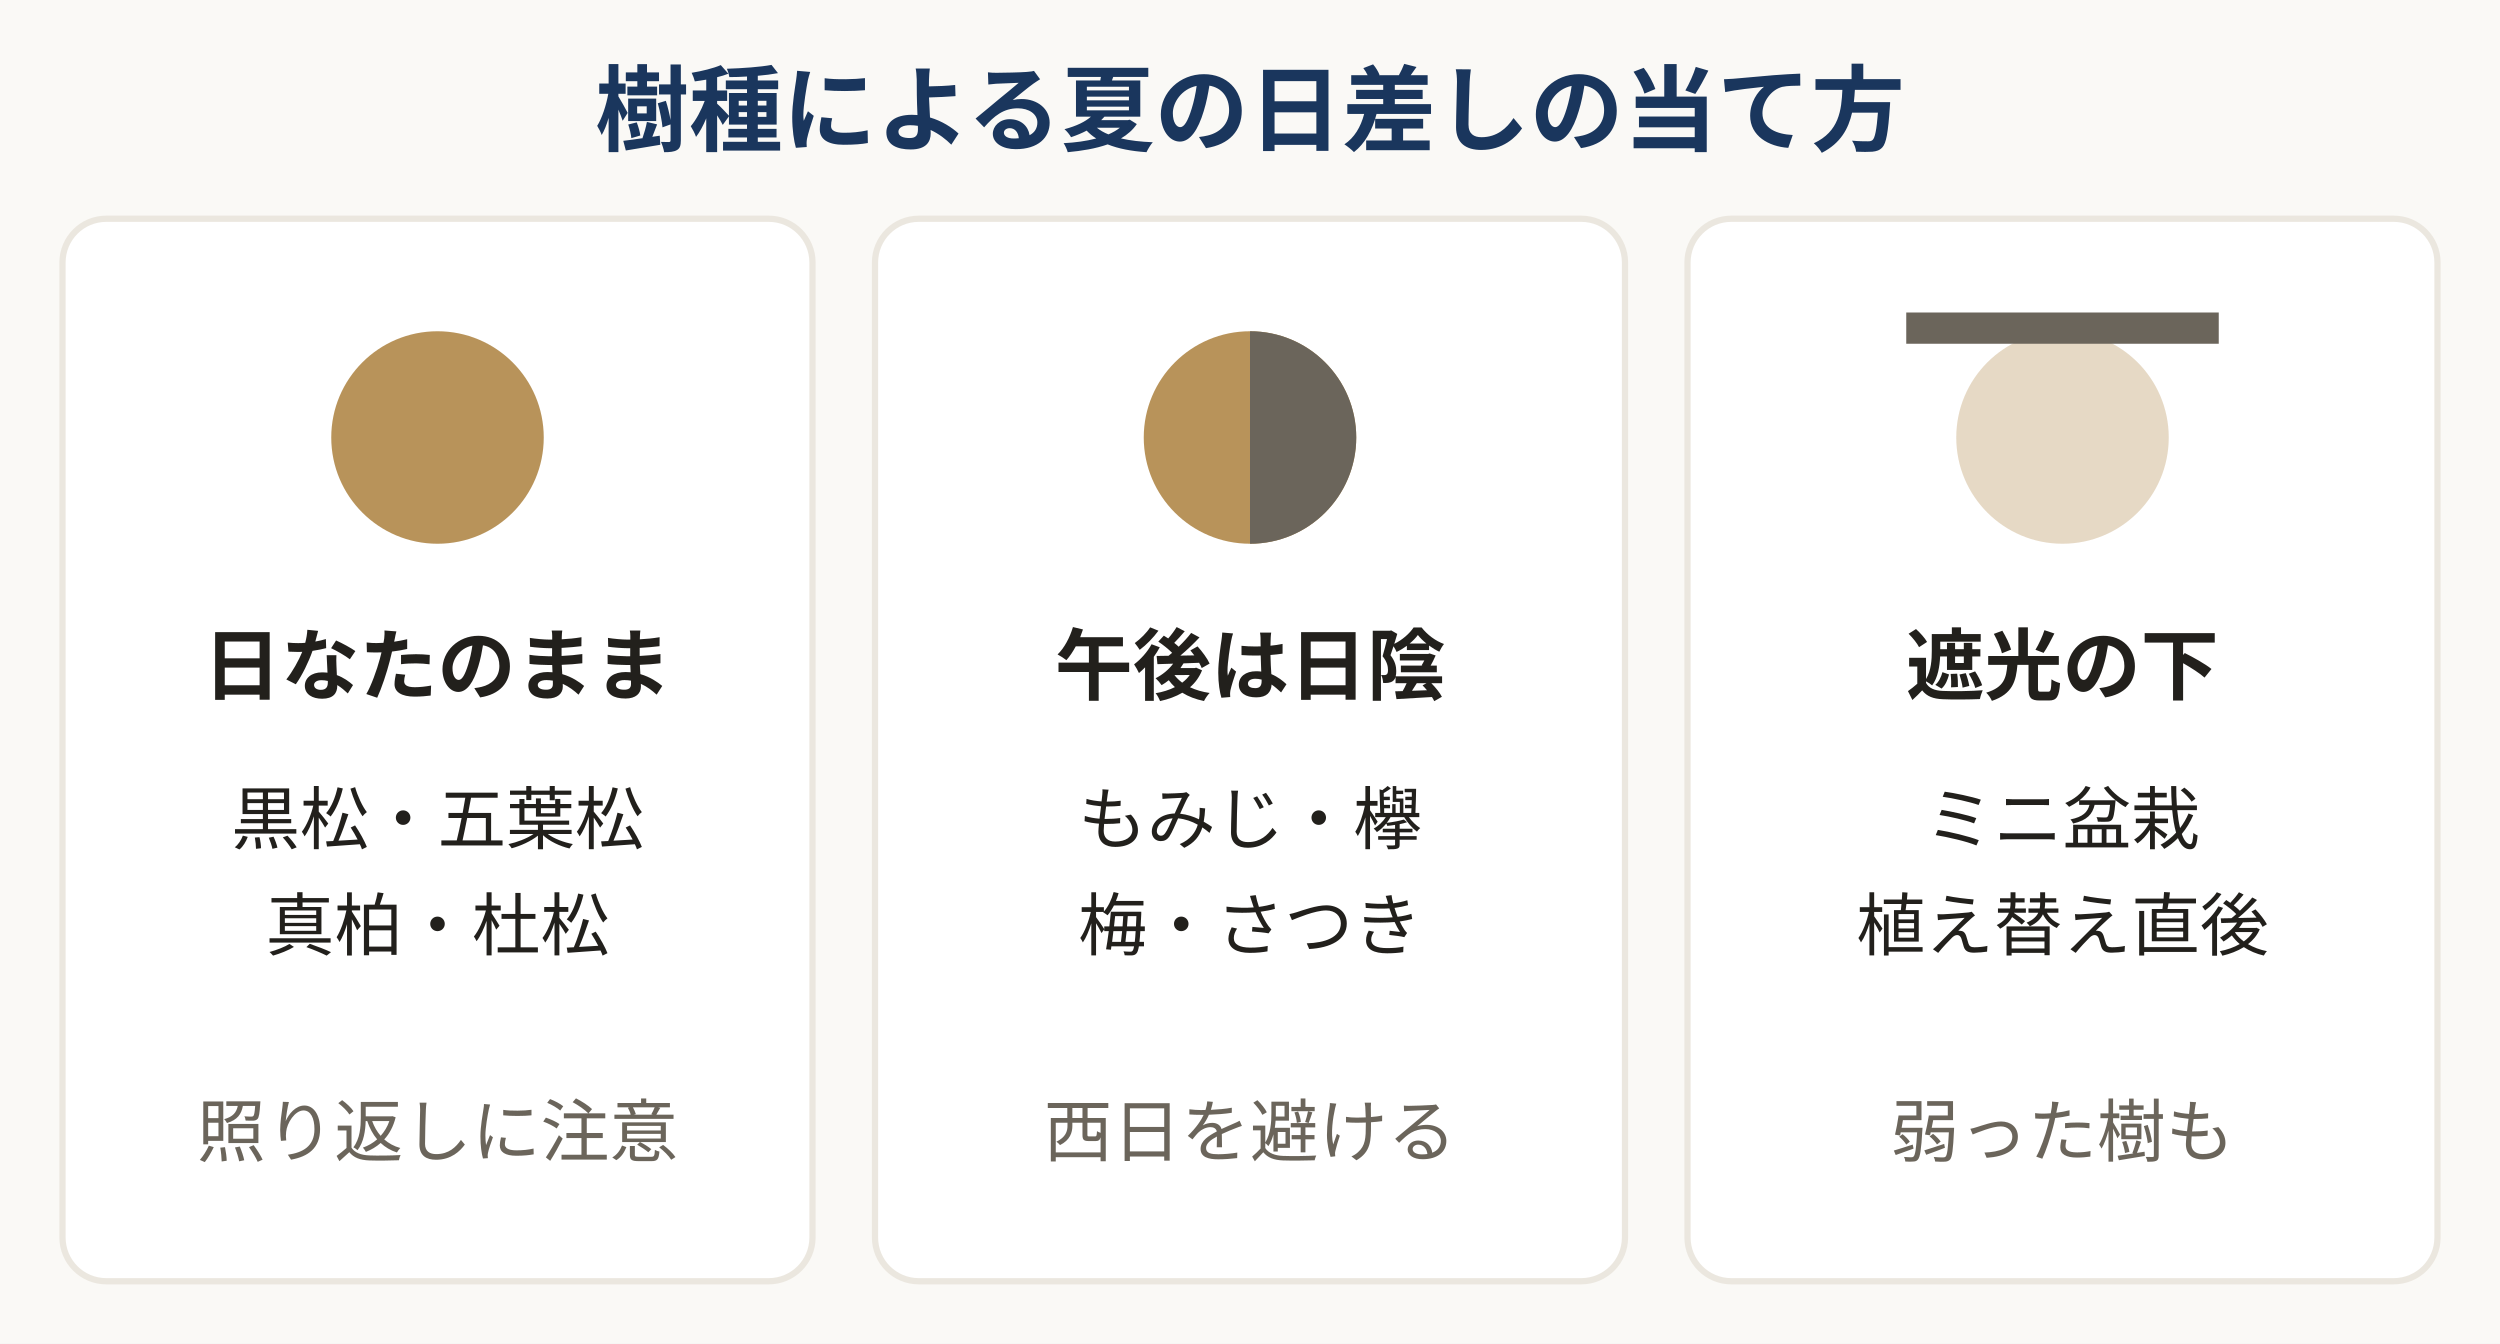
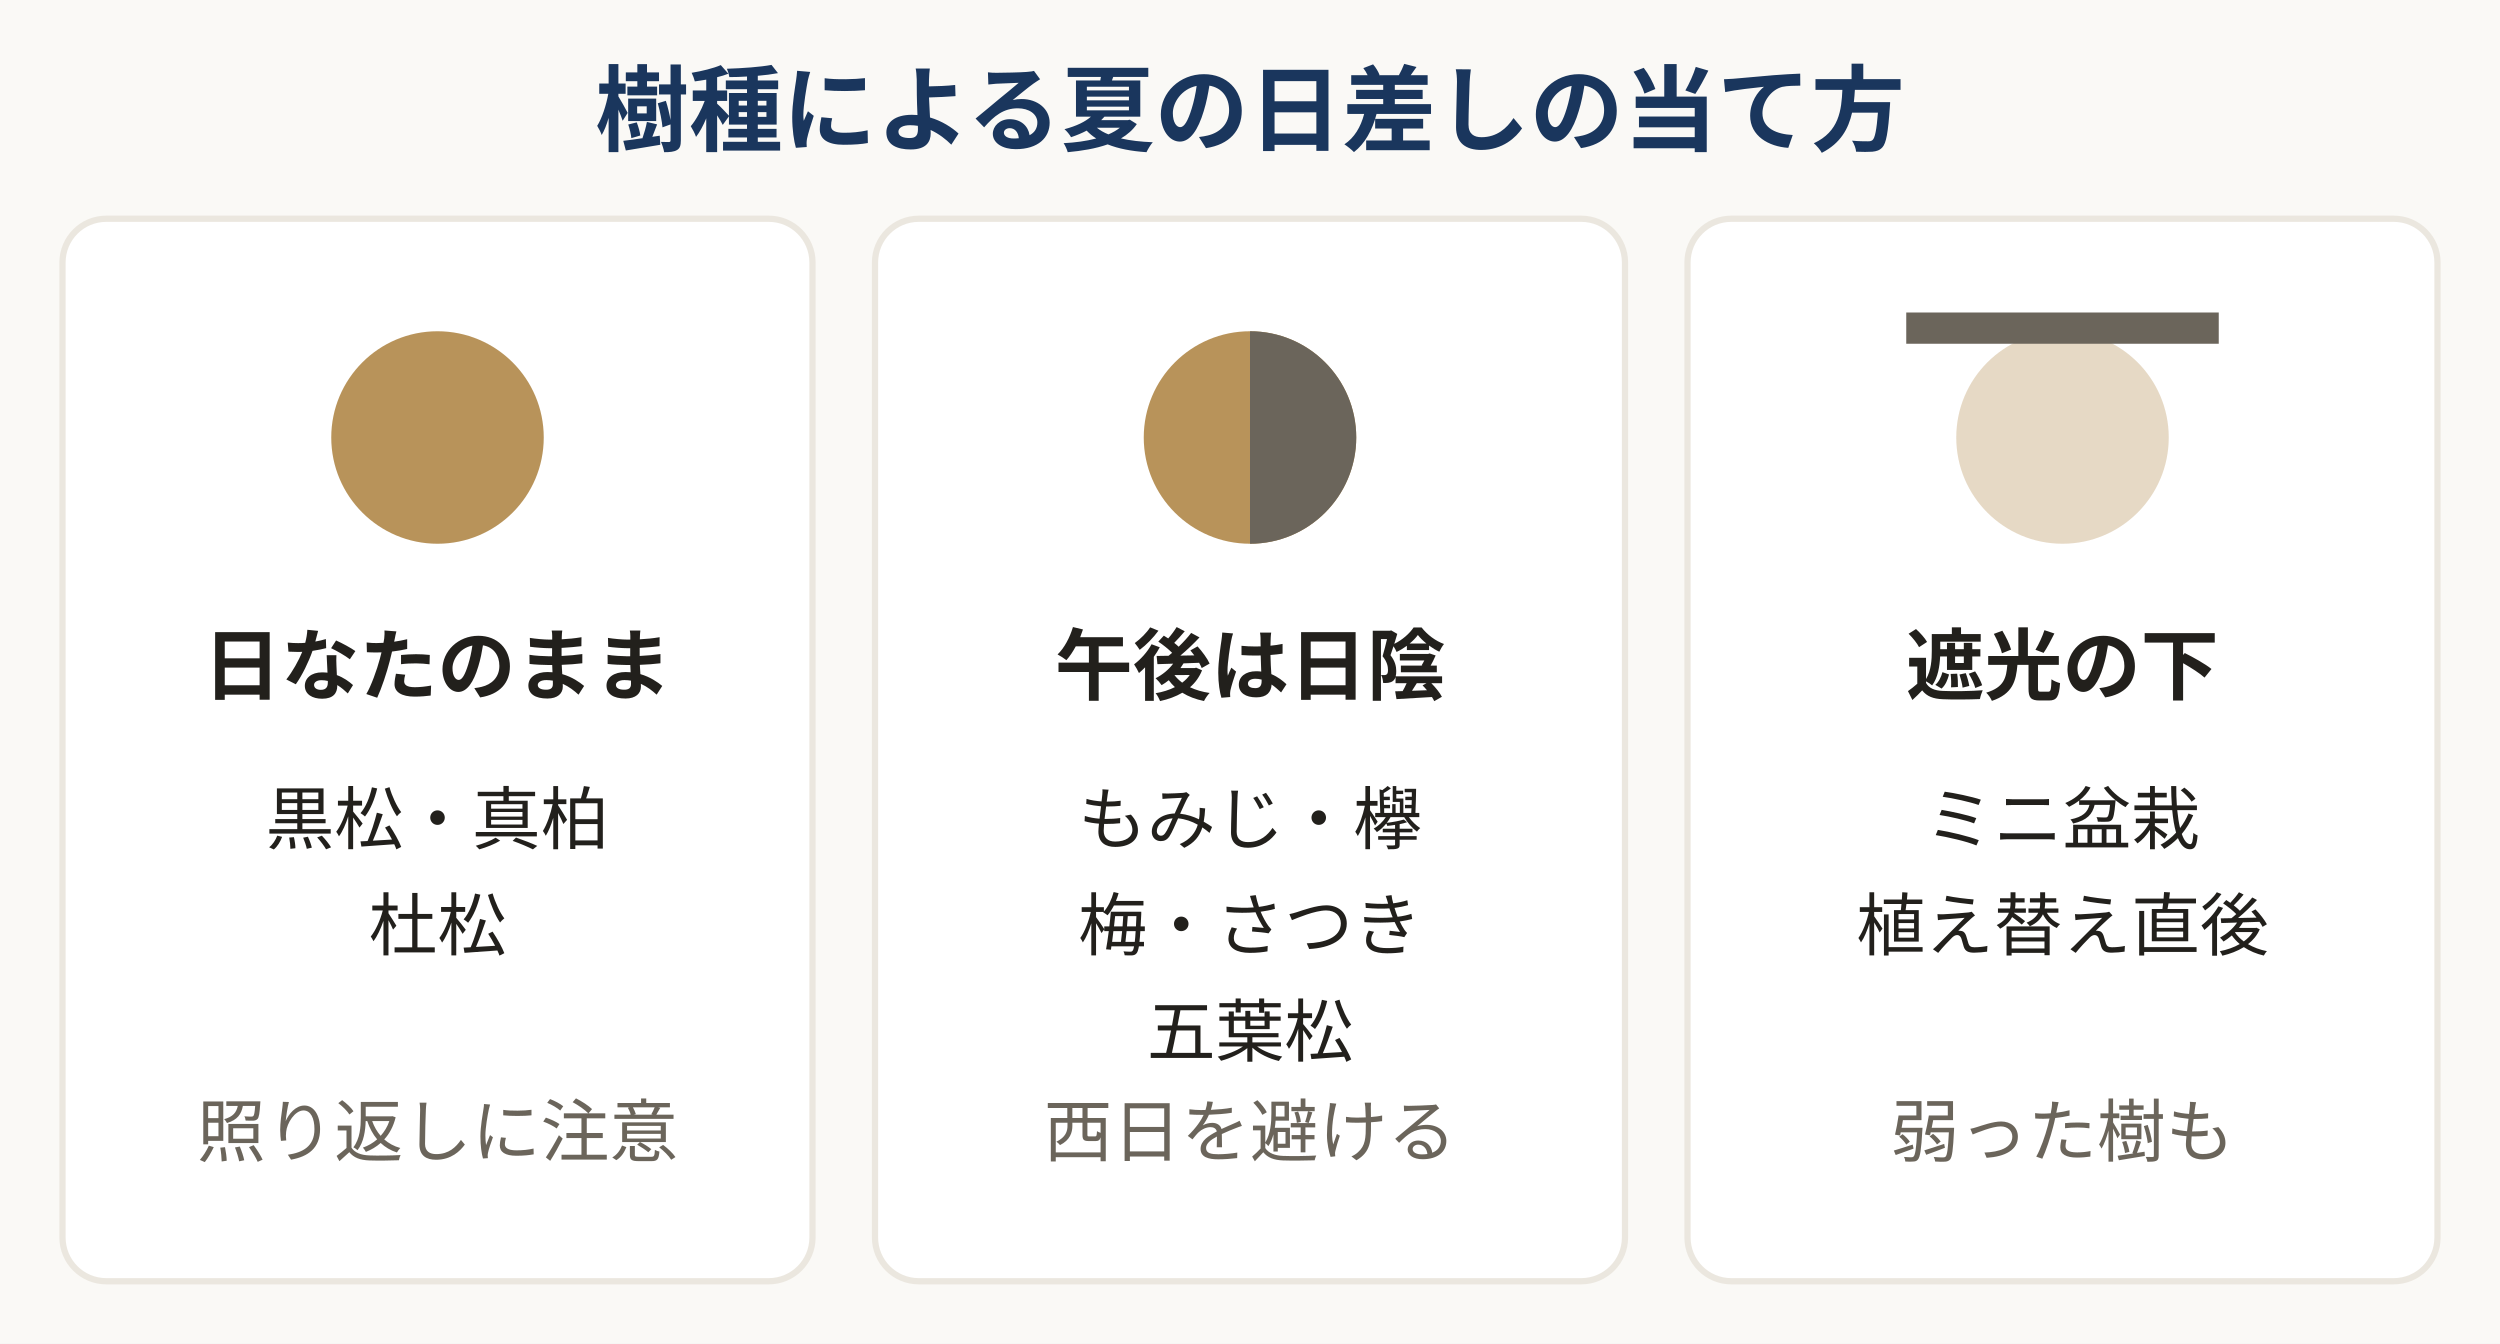
<svg xmlns="http://www.w3.org/2000/svg" viewBox="0 0 800 430" font-family="'Hiragino Sans','Noto Sans JP',sans-serif">
  <rect width="800" height="430" fill="#faf9f6" />
  <text x="400" y="46" text-anchor="middle" font-size="30" font-weight="700" fill="#1a365d">樹種による夏の日差しの当て方</text>
  <g fill="#fff" stroke="#ebe7df" stroke-width="2">
    <rect x="20" y="70" width="240" height="340" rx="14" />
    <rect x="280" y="70" width="240" height="340" rx="14" />
    <rect x="540" y="70" width="240" height="340" rx="14" />
  </g>
  <circle cx="140" cy="140" r="34" fill="#b8935a" />
  <circle cx="400" cy="140" r="34" fill="#b8935a" />
  <path d="M400 106 a34 34 0 0 1 0 68 z" fill="#6b655b" />
  <circle cx="660" cy="140" r="34" fill="#b8935a" fill-opacity="0.35" />
  <rect x="610" y="100" width="100" height="10" fill="#6b655b" />
  <g font-size="25" font-weight="700" fill="#22201c" text-anchor="middle">
    <text x="140" y="222">日なたのまま</text>
    <text x="400" y="222">午後は日陰</text>
    <text x="660" y="222">遮光の下</text>
  </g>
  <g font-size="22" fill="#22201c" text-anchor="middle">
-     <text x="140" y="270">黒松・五葉松</text>
-     <text x="140" y="304">真柏・杜松</text>
+     <text x="140" y="270">黒松・真柏</text>
+     <text x="140" y="304">杜松</text>
    <text x="400" y="270">もみじ・欅</text>
    <text x="400" y="304">梅・さつき</text>
+     <text x="400" y="338">五葉松</text>
    <text x="660" y="270">ミニ盆栽</text>
    <text x="660" y="304">植え替え直後</text>
  </g>
  <g font-size="22" fill="#6b655b" text-anchor="middle">
    <text x="140" y="370">照り返しに注意</text>
    <text x="400" y="370">西日を避ける</text>
    <text x="660" y="370">弱った樹も</text>
  </g>
</svg>
